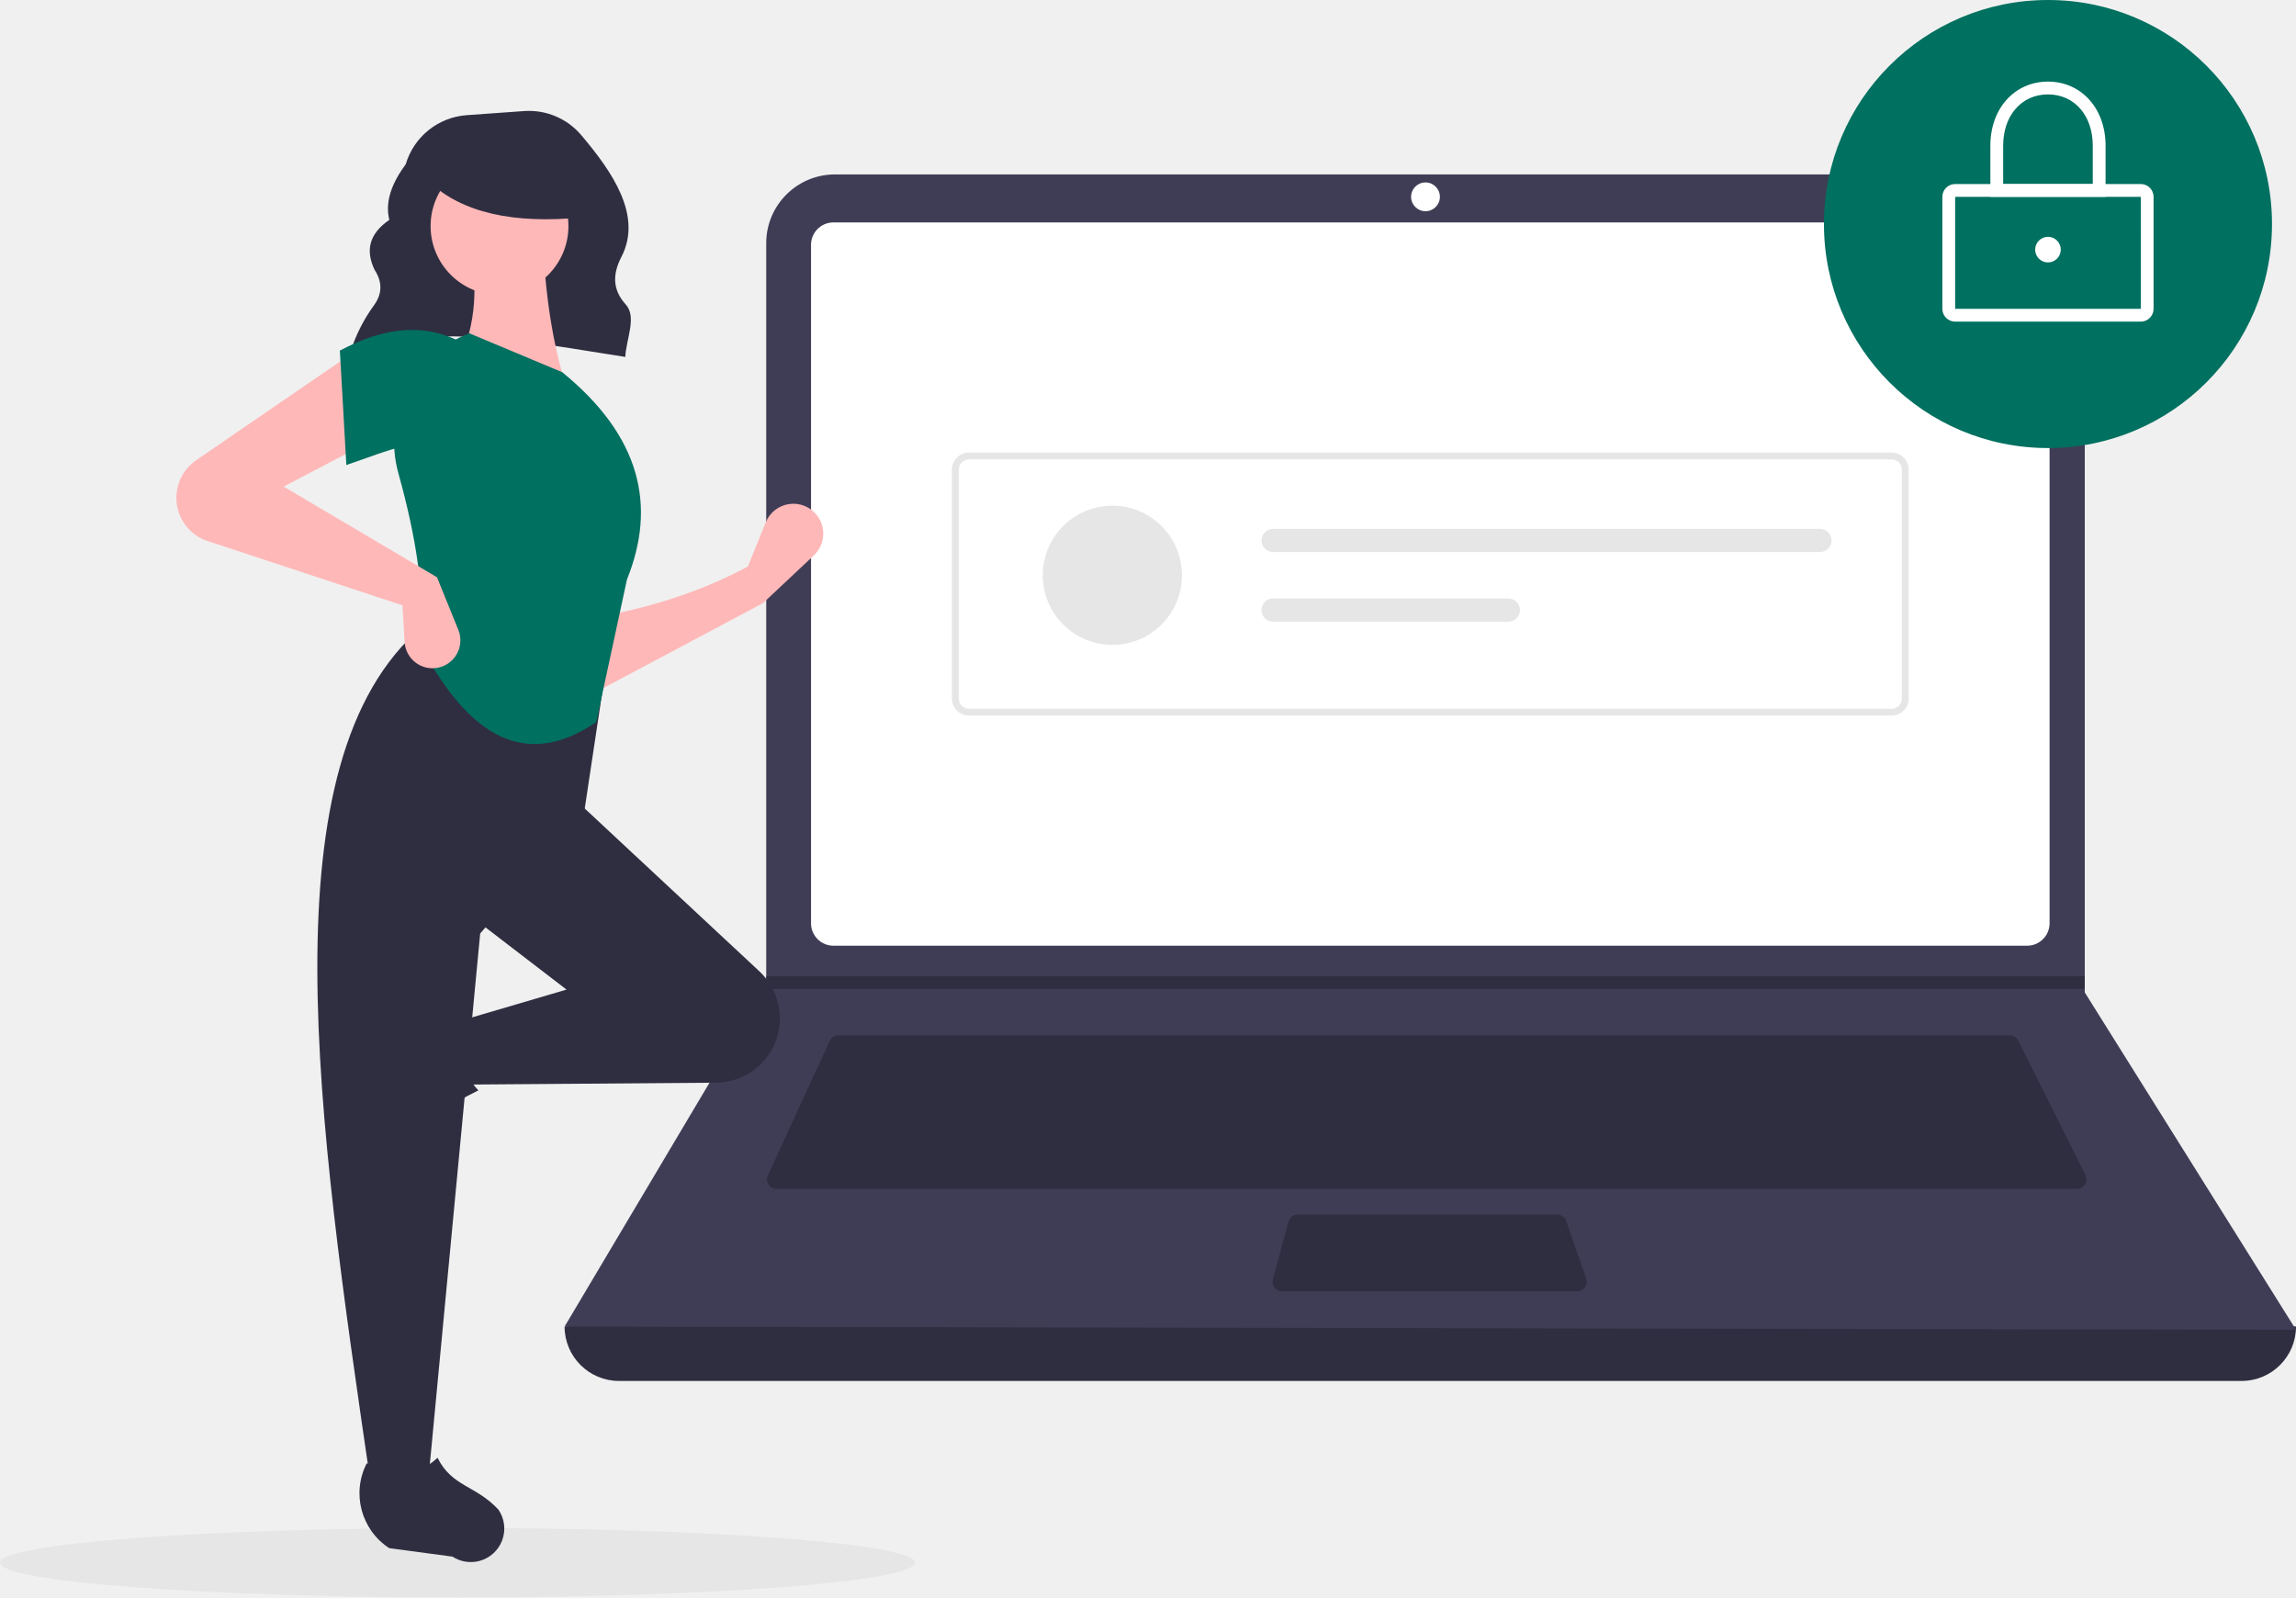
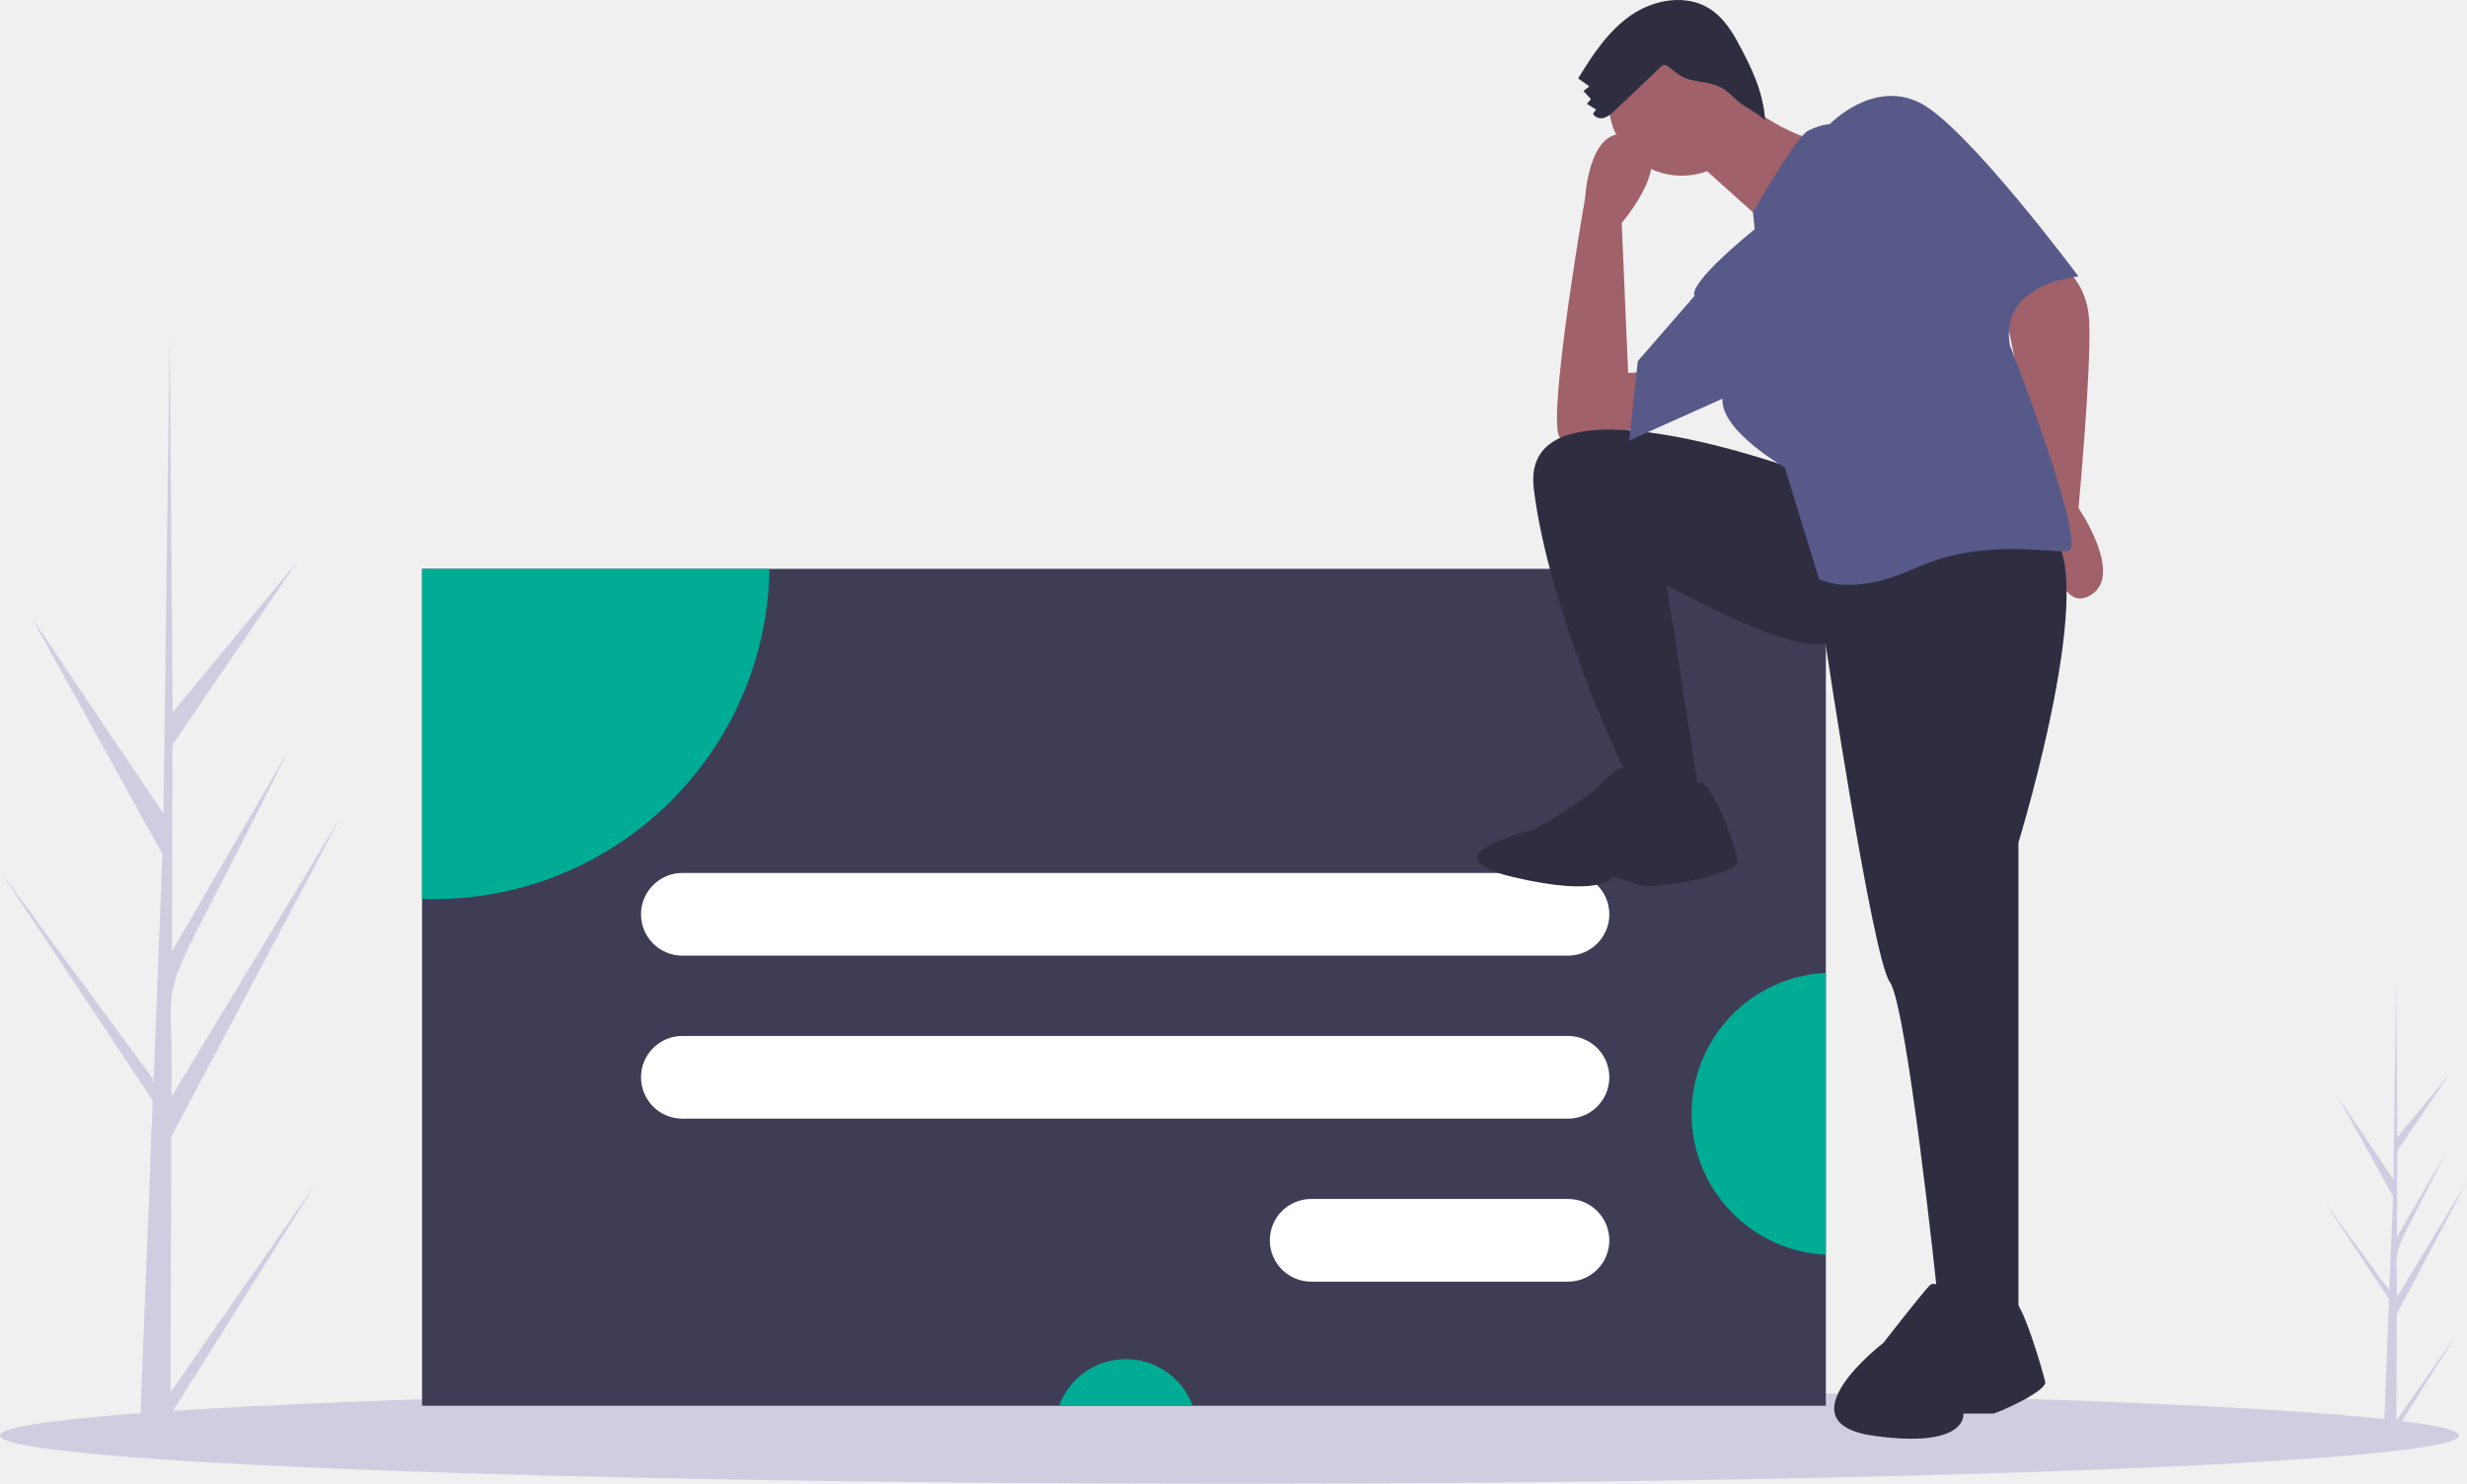
- <svg xmlns="http://www.w3.org/2000/svg" id="a5c16198-98a1-478b-8909-43624583dcf2" data-name="Layer 1" width="793" height="551.732" viewBox="0 0 793 551.732">
-   <ellipse cx="158" cy="539.732" rx="158" ry="12" fill="#e6e6e6" />
-   <path d="M324.272,296.554c27.497-11.695,61.744-4.285,95.191.858.311-6.228,4.084-13.808.132-18.153-4.801-5.279-4.359-10.825-1.47-16.404,7.388-14.265-3.197-29.444-13.884-42.065a23.669,23.669,0,0,0-19.755-8.292l-19.797,1.414A23.709,23.709,0,0,0,343.635,230.859v0c-4.727,6.429-7.257,12.841-5.664,19.219-7.081,4.839-8.27,10.68-5.089,17.264,2.698,4.146,2.669,8.182-.123,12.106a55.891,55.891,0,0,0-8.31,16.506Z" transform="translate(-203.5 -174.1342)" fill="#2f2e41" />
-   <path d="M977.709,651.097H417.291A18.791,18.791,0,0,1,398.5,632.306h0q304.727-35.415,598,0h0A18.791,18.791,0,0,1,977.709,651.097Z" transform="translate(-203.5 -174.1342)" fill="#2f2e41" />
-   <path d="M996.5,633.412l-598-1.105,69.306-116.616.332-.553V258.131a23.752,23.752,0,0,1,23.754-23.754H899.792a23.752,23.752,0,0,1,23.754,23.754V516.906Z" transform="translate(-203.5 -174.1342)" fill="#3f3d56" />
-   <path d="M491.35,250.957a7.746,7.746,0,0,0-7.738,7.738V493.031a7.747,7.747,0,0,0,7.738,7.738H903.65a7.747,7.747,0,0,0,7.738-7.738V258.694a7.747,7.747,0,0,0-7.738-7.738Z" transform="translate(-203.5 -174.1342)" fill="#fff" />
-   <path d="M493.078,531.718a3.325,3.325,0,0,0-3.013,1.93l-21.355,46.425a3.316,3.316,0,0,0,3.012,4.702H920.814a3.316,3.316,0,0,0,2.965-4.799L900.567,533.551a3.299,3.299,0,0,0-2.965-1.833Z" transform="translate(-203.5 -174.1342)" fill="#2f2e41" />
-   <circle cx="492.342" cy="67.98" r="4.974" fill="#fff" />
-   <path d="M651.7,593.619a3.321,3.321,0,0,0-3.202,2.454l-5.357,19.896a3.316,3.316,0,0,0,3.202,4.179h101.874a3.315,3.315,0,0,0,3.133-4.401l-6.887-19.896a3.318,3.318,0,0,0-3.134-2.231Z" transform="translate(-203.5 -174.1342)" fill="#2f2e41" />
-   <polygon points="720.046 337.135 720.046 341.556 264.306 341.556 264.649 341.004 264.649 337.135 720.046 337.135" fill="#2f2e41" />
-   <circle cx="707.335" cy="77.375" r="77.375" fill="#007060" />
-   <path d="M942.89,285.223H878.779a4.426,4.426,0,0,1-4.421-4.421V242.114a4.426,4.426,0,0,1,4.421-4.421H942.89a4.426,4.426,0,0,1,4.421,4.421v38.688A4.426,4.426,0,0,1,942.89,285.223Zm-64.111-43.109v38.688h64.114L942.89,242.114Z" transform="translate(-203.5 -174.1342)" fill="#fff" />
-   <path d="M930.731,242.114h-39.793V224.428c0-12.81,8.368-22.107,19.896-22.107s19.896,9.297,19.896,22.107Zm-35.372-4.421h30.95V224.428c0-10.413-6.363-17.686-15.475-17.686s-15.475,7.273-15.475,17.686Z" transform="translate(-203.5 -174.1342)" fill="#fff" />
-   <circle cx="707.335" cy="86.218" r="4.421" fill="#fff" />
-   <path d="M856.82,421.284H538.18a5.908,5.908,0,0,1-5.901-5.901V336.342a5.908,5.908,0,0,1,5.901-5.901H856.82a5.908,5.908,0,0,1,5.901,5.901V415.383A5.908,5.908,0,0,1,856.82,421.284Zm-318.64-88.482a3.544,3.544,0,0,0-3.54,3.54V415.383a3.544,3.544,0,0,0,3.54,3.54H856.82a3.544,3.544,0,0,0,3.54-3.54V336.342a3.544,3.544,0,0,0-3.54-3.54Z" transform="translate(-203.5 -174.1342)" fill="#e6e6e6" />
-   <circle cx="384.19" cy="198.695" r="24.036" fill="#e6e6e6" />
-   <path d="M643.203,356.805a4.006,4.006,0,1,0,0,8.012H832.061a4.006,4.006,0,0,0,0-8.012Z" transform="translate(-203.5 -174.1342)" fill="#e6e6e6" />
-   <path d="M643.203,380.842a4.006,4.006,0,1,0,0,8.012H724.469a4.006,4.006,0,1,0,0-8.012Z" transform="translate(-203.5 -174.1342)" fill="#e6e6e6" />
-   <path d="M467.022,382.462,408.119,413.778l-.746-26.096c19.226-3.209,37.517-8.797,54.429-17.895l6.16-15.22a10.318,10.318,0,0,1,17.536-2.678l0,0a10.318,10.318,0,0,1-.908,14.069Z" transform="translate(-203.5 -174.1342)" fill="#ffb8b8" />
-   <path d="M323.098,563.267v0a11.574,11.574,0,0,1,1.469-9.363l12.939-19.858a22.612,22.612,0,0,1,29.335-7.739h0c-5.438,9.256-4.68,17.377,1.878,24.434a117.631,117.631,0,0,0-27.936,19.045A11.574,11.574,0,0,1,323.098,563.267Z" transform="translate(-203.5 -174.1342)" fill="#2f2e41" />
-   <path d="M469.705,537.303l0,0a22.203,22.203,0,0,1-18.871,10.779l-85.96.651-3.728-21.623,38.026-11.184-32.061-24.605L402.154,450.313l63.65,59.324A22.203,22.203,0,0,1,469.705,537.303Z" transform="translate(-203.5 -174.1342)" fill="#2f2e41" />
-   <path d="M351.453,685.179H331.321c-18.075-123.898-36.474-248.142,17.895-294.515l64.122,10.439L405.136,455.532l-35.789,41.008Z" transform="translate(-203.5 -174.1342)" fill="#2f2e41" />
-   <path d="M369.149,713.246h0a11.574,11.574,0,0,1-9.363-1.469l-21.859-2.938a22.612,22.612,0,0,1-7.741-29.335v0c9.257,5.437,17.377,4.679,24.434-1.879,4.986,10.067,13.201,9.453,21.047,17.935A11.574,11.574,0,0,1,369.149,713.246Z" transform="translate(-203.5 -174.1342)" fill="#2f2e41" />
-   <path d="M399.172,307.902l-37.28-8.947c6.192-12.674,6.702-26.776,3.728-41.754l25.351-.746C391.764,275.08,394.167,292.481,399.172,307.902Z" transform="translate(-203.5 -174.1342)" fill="#ffb8b8" />
-   <path d="M409.418,423.552c-27.139,18.493-46.314.633-60.947-26.923,2.033-16.862-1.259-37.041-7.357-58.966a40.138,40.138,0,0,1,24.506-48.401h0l32.061,13.421c27.224,22.19,32.582,46.227,22.368,71.578Z" transform="translate(-203.5 -174.1342)" fill="#007060" />
-   <path d="M331.321,326.542,301.497,342.2l52.938,31.316,7.366,18.17a9.637,9.637,0,0,1-5.789,12.731h0a9.637,9.637,0,0,1-12.762-8.544l-.745-12.663-67.284-22.204a15.733,15.733,0,0,1-9.873-9.611v0a15.733,15.733,0,0,1,5.903-18.303l54.105-37.118Z" transform="translate(-203.5 -174.1342)" fill="#ffb8b8" />
-   <path d="M361.146,329.524c-12.439-5.451-23.749.47-38.026,5.219l-2.237-39.517c14.176-7.556,27.692-9.593,40.263-3.728Z" transform="translate(-203.5 -174.1342)" fill="#007060" />
-   <circle cx="172.525" cy="78.093" r="23.802" fill="#ffb8b8" />
-   <path d="M404.5,249.224c-23.566,2.308-41.523-1.546-53-12.52v-8.838h51Z" transform="translate(-203.5 -174.1342)" fill="#2f2e41" />
+ <svg xmlns="http://www.w3.org/2000/svg" id="b59c9f89-c93e-413f-a14b-776784e615e2" data-name="Layer 1" width="1075.516" height="646.899" viewBox="0 0 1075.516 646.899">
+   <path d="M136.593,733.557l63.431-91.138L136.561,743.471l-.037,10.369q-6.785-.057-13.433-.441c-.02-2.354,5.371-131.899,5.142-134.243.313-.089.488-12.252.613-12.785L62.578,506.777,128.916,596.945l.198,2.666,3.935-100.648L76.086,395.895,133.5,481.278c.021-1.369,2.717-208.023,2.744-209.298.016.677,1.254,164.455,1.263,165.145l54.479-65.923-54.531,80.088-.279,90.079,50.556-87.108C124.639,581.295,138.602,536.842,136.99,604.702l73.436-121.291L136.927,622.176Z" transform="translate(-62.24207 -126.5504)" fill="#d0cde1" />
+   <path d="M1106.99,745.93l26.433-37.98-26.447,42.111-.015,4.321q-2.828-.024-5.598-.184c-.008-.981,2.238-54.966,2.143-55.942.13-.037.204-5.106.255-5.328L1076.146,651.426l27.645,37.575.082,1.111,1.64-41.942-23.738-42.951,23.926,35.581c.009-.571,1.132-86.688,1.143-87.22.007.282.522,68.533.526,68.82l22.703-27.472L1107.349,628.303l-.116,37.538,21.068-36.3c-26.293,52.938-20.474,34.413-21.145,62.692l30.602-50.545-30.629,57.827Z" transform="translate(-62.24207 -126.5504)" fill="#d0cde1" />
+   <ellipse cx="536" cy="625.899" rx="536" ry="21" fill="#d0cde1" />
+   <rect x="184" y="248.031" width="612" height="364.87" fill="#3f3d56" />
+   <path d="M397.702,374.581a146.354,146.354,0,0,1-146.32,143.97c-1.72,0-3.43-.03-5.14-.09V374.581Z" transform="translate(-62.24207 -126.5504)" fill="#00ac94" />
+   <path d="M582.179,739.451H523.972a31.008,31.008,0,0,1,58.207,0Z" transform="translate(-62.24207 -126.5504)" fill="#00ac94" />
+   <path d="M858.242,550.721v122.9a61.523,61.523,0,0,1,0-122.9Z" transform="translate(-62.24207 -126.5504)" fill="#00ac94" />
+   <rect x="279.459" y="380.615" width="422.142" height="36.062" rx="18.031" fill="#fff" />
+   <rect x="279.459" y="451.679" width="422.142" height="36.062" rx="18.031" fill="#fff" />
+   <rect x="553.597" y="522.743" width="148.004" height="36.062" rx="18.031" fill="#fff" />
+   <path d="M955.294,238.67s16.829,6.545,17.764,28.048-4.675,81.339-4.675,81.339,20.568,29.918,4.675,38.332-17.764-33.657-17.764-33.657l-18.699-88.818S947.814,237.735,955.294,238.67Z" transform="translate(-62.24207 -126.5504)" fill="#a0616a" />
+   <path d="M783.267,307.855s-40.202,26.178-42.072,5.61S753.349,212.492,753.349,212.492s1.87-34.592,21.503-26.178-5.61,37.397-5.61,37.397l2.805,65.445,18.699-.935Z" transform="translate(-62.24207 -126.5504)" fill="#a0616a" />
+   <path d="M847.777,332.163s-123.411-45.812-116.866,7.479,38.332,120.606,38.332,120.606l11.219,17.764h23.373L788.876,381.714s53.291,29.918,69.185,25.243c0,0,20.568,137.435,28.048,147.719s20.568,134.63,20.568,134.63l12.154,14.959h23.373V493.906s40.202-130.89,9.349-137.435S847.777,332.163,847.777,332.163Z" transform="translate(-62.24207 -126.5504)" fill="#2f2e41" />
+   <path d="M777.657,465.858s-5.61-10.284-14.959,0-31.788,22.438-31.788,22.438-48.616,11.219-9.349,20.568,43.942,0,43.942,0,6.545,1.87,12.154,3.74S819.729,507.93,819.729,502.32s-12.379-39.134-17.408-34.058S777.657,465.858,777.657,465.858Z" transform="translate(-62.24207 -126.5504)" fill="#2f2e41" />
+   <path d="M920.623,695.011s-13.785-11.352-17.029-8.109-20.272,25.138-20.272,25.138-45.41,34.868-4.054,40.544,38.923-9.731,38.923-9.731h12.974c1.622,0,23.516-9.731,22.705-13.785s-10.542-37.116-13.785-34.776S920.623,695.011,920.623,695.011Z" transform="translate(-62.24207 -126.5504)" fill="#2f2e41" />
+   <circle cx="733.179" cy="44.805" r="31.788" fill="#a0616a" />
+   <path d="M817.859,167.615s24.308,20.568,41.137,20.568S834.688,226.516,834.688,226.516l-36.462-32.723Z" transform="translate(-62.24207 -126.5504)" fill="#a0616a" />
+   <path d="M827.208,226.516l-.728-7.366s18.492-32.836,24.101-35.641,9.349-2.805,9.349-2.805,18.699-19.634,39.267-9.349,69.185,75.729,69.185,75.729-34.592,2.805-29.918,29.918c0,0,34.592,88.818,25.243,89.753s-37.397-5.61-66.38,7.479-42.072,4.675-42.072,4.675l-14.959-48.616s-28.048-15.894-27.113-29.918L772.515,318.607l3.74-34.592,24.776-28.515S796.356,251.759,827.208,226.516Z" transform="translate(-62.24207 -126.5504)" fill="#575a89" />
+   <path d="M766.18,174.792a11.737,11.737,0,0,1-4.616,3.144c-1.811.511-4.092-.116-4.813-1.853l1.344-1.749-4.029-2.504,1.756-2.06-3.246-3.524,2.562-2.032-4.877-3.488c6.321-10.315,13.157-20.758,23.137-27.596s23.925-9.267,34.148-2.8c5.308,3.358,9.061,8.687,12.068,14.202,6.047,11.09,11.376,21.901,12.163,34.508-3.798-3.699-9.343-5.783-13.141-9.482a28.463,28.463,0,0,0-5.669-4.641c-3.973-2.24-8.726-2.438-13.173-3.449-3.74-.85-6.166-2.535-8.995-4.945-3.366-2.867-3.503-1.758-6.901,1.469Q775.044,166.397,766.18,174.792Z" transform="translate(-62.24207 -126.5504)" fill="#2f2e41" />
</svg>
